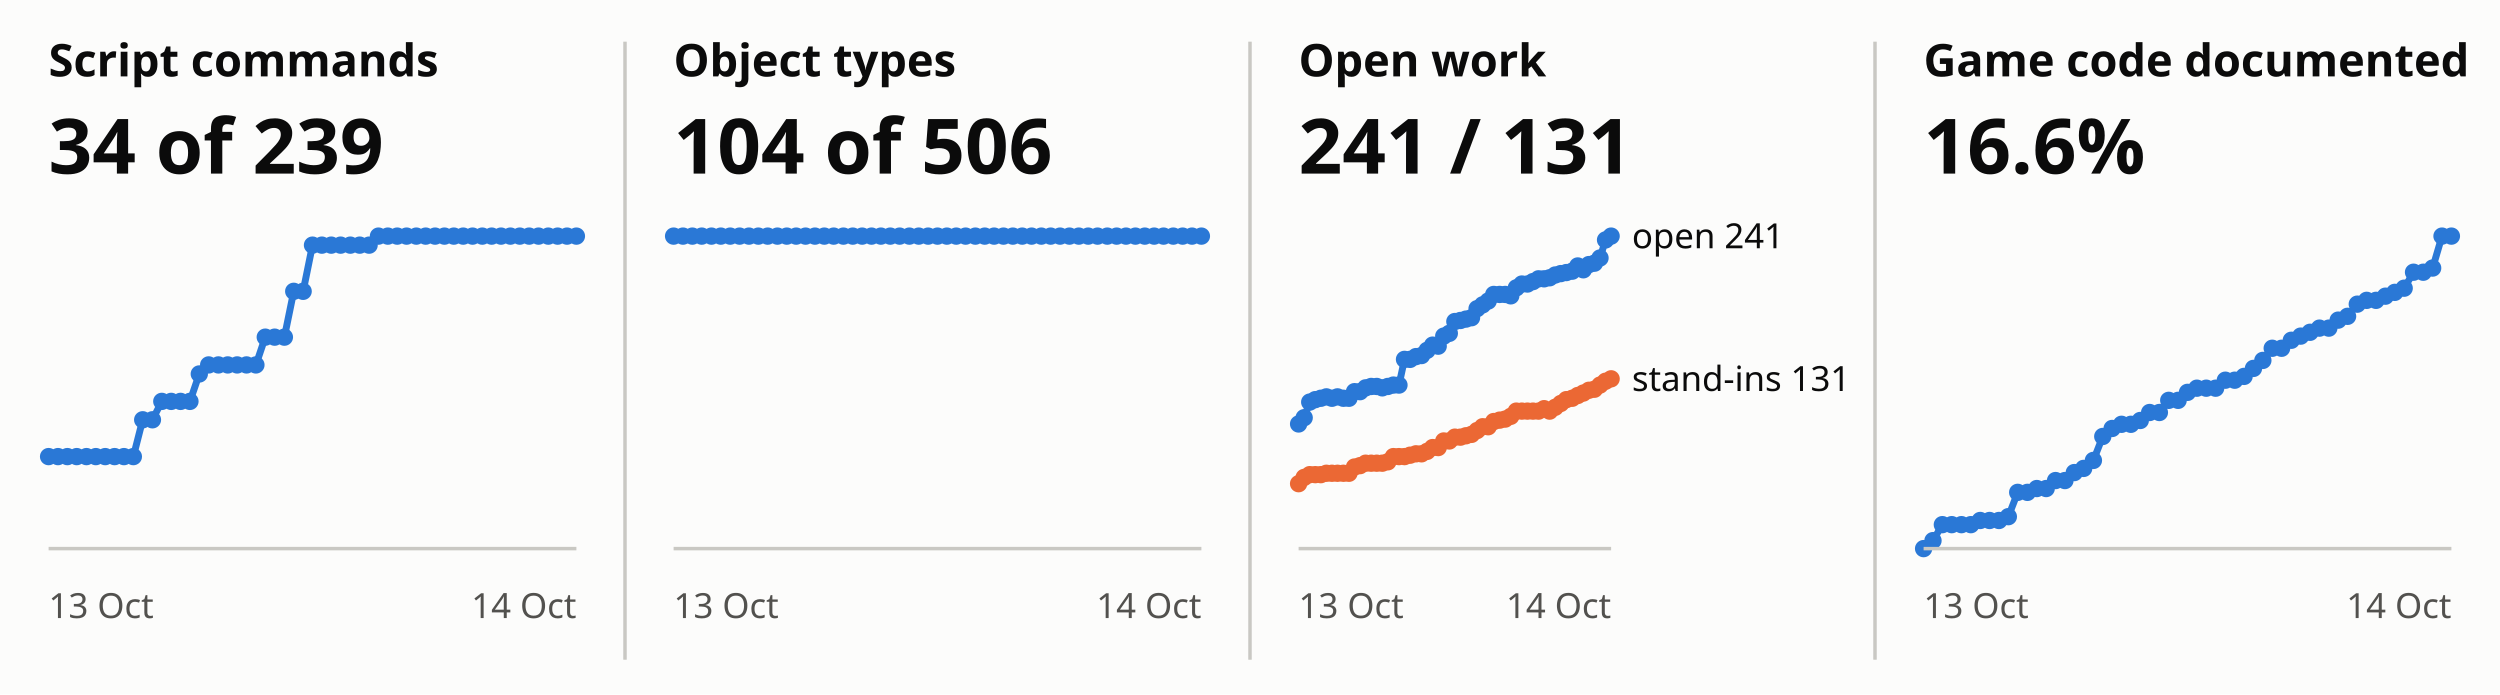
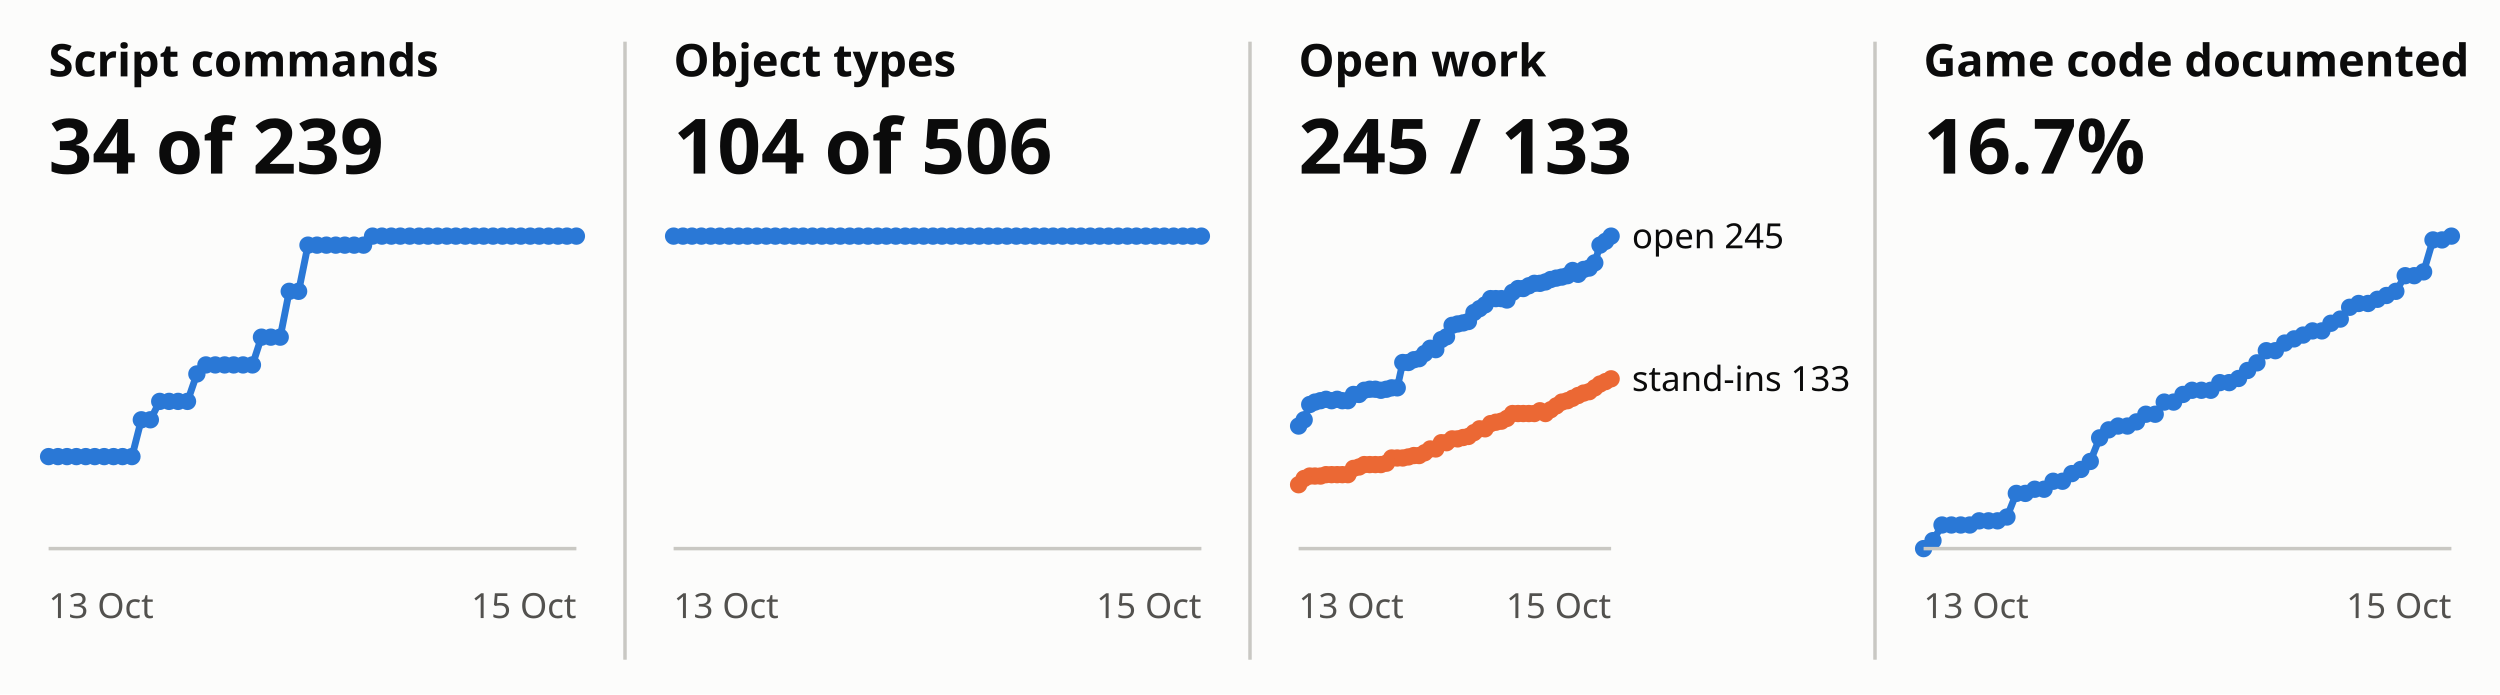
<svg xmlns="http://www.w3.org/2000/svg" width="720" height="200" viewBox="0 0 720 200" role="img">
  <style>
text{font-family:system-ui,sans-serif}
.title{font-size:13px;font-weight:600}
.big{font-size:22px;font-weight:600}
.label{font-size:10px}
.date{font-size:10px}
.surface{fill:#fcfcfb}
.ink{fill:#0b0b0b}
.muted{fill:#52514e}
.rule{stroke:#c9c8c3;stroke-width:1}
.line1{fill:none;stroke:#2a78d6;stroke-width:2;stroke-linejoin:round;stroke-linecap:round}
.dot1{fill:#2a78d6}
.line2{fill:none;stroke:#eb6834;stroke-width:2;stroke-linejoin:round;stroke-linecap:round}
.dot2{fill:#eb6834}
@media (prefers-color-scheme: dark) {
.surface{fill:#1a1a19}
.ink{fill:#f0efec}
.muted{fill:#c3c2b7}
.rule{stroke:#4a4a46}
.line1{stroke:#3987e5}
.dot1{fill:#3987e5}
.line2{stroke:#d95926}
.dot2{fill:#d95926}
}
</style>
  <rect class="surface" width="720" height="200" />
  <text class="title ink" x="14" y="22">Script commands</text>
  <text class="big ink" x="14" y="50">34 of 239</text>
-   <polyline class="line1" points="14.0,131.5 16.7,131.5 19.4,131.5 22.1,131.5 24.9,131.5 27.6,131.5 30.3,131.5 33.0,131.5 35.7,131.5 38.4,131.5 41.1,120.9 43.9,120.9 46.6,115.6 49.3,115.6 52.0,115.6 54.7,115.6 57.4,107.7 60.1,105.1 62.9,105.1 65.6,105.1 68.3,105.1 71.0,105.1 73.7,105.1 76.4,97.1 79.1,97.1 81.9,97.1 84.6,83.9 87.3,83.9 90.0,70.6 92.7,70.6 95.4,70.6 98.1,70.6 100.9,70.6 103.6,70.6 106.3,70.6 109.0,68.0 111.7,68.0 114.4,68.0 117.1,68.0 119.9,68.0 122.6,68.0 125.3,68.0 128.0,68.0 130.7,68.0 133.4,68.0 136.1,68.0 138.9,68.0 141.6,68.0 144.3,68.0 147.0,68.0 149.7,68.0 152.4,68.0 155.1,68.0 157.9,68.0 160.6,68.0 163.3,68.0 166.0,68.0" />
+   <polyline class="line1" points="14.0,131.5 16.7,131.5 19.3,131.5 22.0,131.5 24.7,131.5 27.3,131.5 30.0,131.5 32.7,131.5 35.3,131.5 38.0,131.5 40.7,120.9 43.3,120.9 46.0,115.6 48.7,115.6 51.3,115.6 54.0,115.6 56.7,107.7 59.3,105.1 62.0,105.1 64.7,105.1 67.3,105.1 70.0,105.1 72.7,105.1 75.3,97.1 78.0,97.1 80.7,97.1 83.3,83.9 86.0,83.9 88.7,70.6 91.3,70.6 94.0,70.6 96.7,70.6 99.3,70.6 102.0,70.6 104.7,70.6 107.3,68.0 110.0,68.0 112.7,68.0 115.3,68.0 118.0,68.0 120.7,68.0 123.3,68.0 126.0,68.0 128.7,68.0 131.3,68.0 134.0,68.0 136.7,68.0 139.3,68.0 142.0,68.0 144.7,68.0 147.3,68.0 150.0,68.0 152.7,68.0 155.3,68.0 158.0,68.0 160.7,68.0 163.3,68.0 166.0,68.0" />
  <circle class="dot1" cx="14.0" cy="131.5" r="2.5" />
  <circle class="dot1" cx="16.7" cy="131.5" r="2.5" />
-   <circle class="dot1" cx="19.4" cy="131.5" r="2.5" />
-   <circle class="dot1" cx="22.1" cy="131.5" r="2.5" />
-   <circle class="dot1" cx="24.9" cy="131.5" r="2.5" />
-   <circle class="dot1" cx="27.6" cy="131.5" r="2.5" />
-   <circle class="dot1" cx="30.3" cy="131.5" r="2.5" />
-   <circle class="dot1" cx="33.0" cy="131.5" r="2.5" />
-   <circle class="dot1" cx="35.7" cy="131.5" r="2.5" />
-   <circle class="dot1" cx="38.4" cy="131.5" r="2.5" />
-   <circle class="dot1" cx="41.1" cy="120.9" r="2.5" />
-   <circle class="dot1" cx="43.9" cy="120.9" r="2.5" />
-   <circle class="dot1" cx="46.6" cy="115.6" r="2.5" />
-   <circle class="dot1" cx="49.3" cy="115.6" r="2.5" />
-   <circle class="dot1" cx="52.0" cy="115.6" r="2.5" />
-   <circle class="dot1" cx="54.7" cy="115.6" r="2.5" />
-   <circle class="dot1" cx="57.4" cy="107.7" r="2.5" />
-   <circle class="dot1" cx="60.1" cy="105.1" r="2.5" />
-   <circle class="dot1" cx="62.9" cy="105.1" r="2.5" />
-   <circle class="dot1" cx="65.6" cy="105.1" r="2.5" />
-   <circle class="dot1" cx="68.3" cy="105.1" r="2.5" />
-   <circle class="dot1" cx="71.0" cy="105.1" r="2.5" />
-   <circle class="dot1" cx="73.7" cy="105.1" r="2.5" />
-   <circle class="dot1" cx="76.4" cy="97.1" r="2.5" />
-   <circle class="dot1" cx="79.1" cy="97.1" r="2.5" />
-   <circle class="dot1" cx="81.9" cy="97.1" r="2.5" />
-   <circle class="dot1" cx="84.6" cy="83.9" r="2.5" />
-   <circle class="dot1" cx="87.3" cy="83.9" r="2.5" />
-   <circle class="dot1" cx="90.0" cy="70.6" r="2.5" />
-   <circle class="dot1" cx="92.7" cy="70.6" r="2.5" />
-   <circle class="dot1" cx="95.4" cy="70.6" r="2.5" />
-   <circle class="dot1" cx="98.1" cy="70.6" r="2.5" />
-   <circle class="dot1" cx="100.9" cy="70.6" r="2.5" />
-   <circle class="dot1" cx="103.6" cy="70.6" r="2.5" />
-   <circle class="dot1" cx="106.3" cy="70.6" r="2.5" />
-   <circle class="dot1" cx="109.0" cy="68.0" r="2.5" />
-   <circle class="dot1" cx="111.7" cy="68.0" r="2.5" />
-   <circle class="dot1" cx="114.4" cy="68.0" r="2.5" />
-   <circle class="dot1" cx="117.1" cy="68.0" r="2.5" />
-   <circle class="dot1" cx="119.9" cy="68.0" r="2.5" />
-   <circle class="dot1" cx="122.6" cy="68.0" r="2.5" />
-   <circle class="dot1" cx="125.3" cy="68.0" r="2.5" />
-   <circle class="dot1" cx="128.0" cy="68.0" r="2.5" />
-   <circle class="dot1" cx="130.7" cy="68.0" r="2.5" />
-   <circle class="dot1" cx="133.4" cy="68.0" r="2.5" />
-   <circle class="dot1" cx="136.1" cy="68.0" r="2.5" />
-   <circle class="dot1" cx="138.9" cy="68.0" r="2.5" />
-   <circle class="dot1" cx="141.6" cy="68.0" r="2.5" />
-   <circle class="dot1" cx="144.3" cy="68.0" r="2.5" />
-   <circle class="dot1" cx="147.0" cy="68.0" r="2.5" />
-   <circle class="dot1" cx="149.7" cy="68.0" r="2.5" />
-   <circle class="dot1" cx="152.4" cy="68.0" r="2.5" />
-   <circle class="dot1" cx="155.1" cy="68.0" r="2.5" />
-   <circle class="dot1" cx="157.9" cy="68.0" r="2.5" />
-   <circle class="dot1" cx="160.6" cy="68.0" r="2.5" />
+   <circle class="dot1" cx="19.3" cy="131.5" r="2.5" />
+   <circle class="dot1" cx="22.0" cy="131.5" r="2.5" />
+   <circle class="dot1" cx="24.7" cy="131.5" r="2.5" />
+   <circle class="dot1" cx="27.3" cy="131.5" r="2.5" />
+   <circle class="dot1" cx="30.0" cy="131.5" r="2.5" />
+   <circle class="dot1" cx="32.7" cy="131.5" r="2.5" />
+   <circle class="dot1" cx="35.3" cy="131.5" r="2.5" />
+   <circle class="dot1" cx="38.0" cy="131.5" r="2.5" />
+   <circle class="dot1" cx="40.7" cy="120.9" r="2.5" />
+   <circle class="dot1" cx="43.3" cy="120.9" r="2.5" />
+   <circle class="dot1" cx="46.0" cy="115.6" r="2.5" />
+   <circle class="dot1" cx="48.7" cy="115.6" r="2.5" />
+   <circle class="dot1" cx="51.3" cy="115.6" r="2.5" />
+   <circle class="dot1" cx="54.0" cy="115.6" r="2.5" />
+   <circle class="dot1" cx="56.7" cy="107.7" r="2.5" />
+   <circle class="dot1" cx="59.3" cy="105.1" r="2.5" />
+   <circle class="dot1" cx="62.0" cy="105.1" r="2.5" />
+   <circle class="dot1" cx="64.7" cy="105.1" r="2.5" />
+   <circle class="dot1" cx="67.3" cy="105.1" r="2.5" />
+   <circle class="dot1" cx="70.0" cy="105.1" r="2.5" />
+   <circle class="dot1" cx="72.7" cy="105.1" r="2.5" />
+   <circle class="dot1" cx="75.3" cy="97.1" r="2.5" />
+   <circle class="dot1" cx="78.0" cy="97.1" r="2.5" />
+   <circle class="dot1" cx="80.7" cy="97.1" r="2.5" />
+   <circle class="dot1" cx="83.3" cy="83.9" r="2.5" />
+   <circle class="dot1" cx="86.0" cy="83.9" r="2.5" />
+   <circle class="dot1" cx="88.7" cy="70.6" r="2.5" />
+   <circle class="dot1" cx="91.3" cy="70.6" r="2.5" />
+   <circle class="dot1" cx="94.0" cy="70.6" r="2.5" />
+   <circle class="dot1" cx="96.7" cy="70.6" r="2.5" />
+   <circle class="dot1" cx="99.3" cy="70.6" r="2.5" />
+   <circle class="dot1" cx="102.0" cy="70.6" r="2.5" />
+   <circle class="dot1" cx="104.7" cy="70.6" r="2.5" />
+   <circle class="dot1" cx="107.3" cy="68.0" r="2.5" />
+   <circle class="dot1" cx="110.0" cy="68.0" r="2.5" />
+   <circle class="dot1" cx="112.7" cy="68.0" r="2.5" />
+   <circle class="dot1" cx="115.3" cy="68.0" r="2.5" />
+   <circle class="dot1" cx="118.0" cy="68.0" r="2.5" />
+   <circle class="dot1" cx="120.7" cy="68.0" r="2.5" />
+   <circle class="dot1" cx="123.3" cy="68.0" r="2.5" />
+   <circle class="dot1" cx="126.0" cy="68.0" r="2.5" />
+   <circle class="dot1" cx="128.7" cy="68.0" r="2.5" />
+   <circle class="dot1" cx="131.3" cy="68.0" r="2.5" />
+   <circle class="dot1" cx="134.0" cy="68.0" r="2.5" />
+   <circle class="dot1" cx="136.7" cy="68.0" r="2.5" />
+   <circle class="dot1" cx="139.3" cy="68.0" r="2.5" />
+   <circle class="dot1" cx="142.0" cy="68.0" r="2.5" />
+   <circle class="dot1" cx="144.7" cy="68.0" r="2.5" />
+   <circle class="dot1" cx="147.3" cy="68.0" r="2.5" />
+   <circle class="dot1" cx="150.0" cy="68.0" r="2.5" />
+   <circle class="dot1" cx="152.7" cy="68.0" r="2.5" />
+   <circle class="dot1" cx="155.3" cy="68.0" r="2.5" />
+   <circle class="dot1" cx="158.0" cy="68.0" r="2.5" />
+   <circle class="dot1" cx="160.7" cy="68.0" r="2.5" />
  <circle class="dot1" cx="163.3" cy="68.0" r="2.5" />
  <circle class="dot1" cx="166.0" cy="68.0" r="2.5" />
  <line class="rule" x1="14" y1="158" x2="166" y2="158" />
  <text class="date muted" x="14" y="178">13 Oct</text>
-   <text class="date muted" x="166" y="178" text-anchor="end">14 Oct</text>
+   <text class="date muted" x="166" y="178" text-anchor="end">15 Oct</text>
  <text class="title ink" x="194" y="22">Object types</text>
  <text class="big ink" x="194" y="50">104 of 506</text>
-   <polyline class="line1" points="194.0,68.0 196.7,68.0 199.4,68.0 202.1,68.0 204.9,68.0 207.6,68.0 210.3,68.0 213.0,68.0 215.7,68.0 218.4,68.0 221.1,68.0 223.9,68.0 226.6,68.0 229.3,68.0 232.0,68.0 234.7,68.0 237.4,68.0 240.1,68.0 242.9,68.0 245.6,68.0 248.3,68.0 251.0,68.0 253.7,68.0 256.4,68.0 259.1,68.0 261.9,68.0 264.6,68.0 267.3,68.0 270.0,68.0 272.7,68.0 275.4,68.0 278.1,68.0 280.9,68.0 283.6,68.0 286.3,68.0 289.0,68.0 291.7,68.0 294.4,68.0 297.1,68.0 299.9,68.0 302.6,68.0 305.3,68.0 308.0,68.0 310.7,68.0 313.4,68.0 316.1,68.0 318.9,68.0 321.6,68.0 324.3,68.0 327.0,68.0 329.7,68.0 332.4,68.0 335.1,68.0 337.9,68.0 340.6,68.0 343.3,68.0 346.0,68.0" />
+   <polyline class="line1" points="194.0,68.0 196.7,68.0 199.3,68.0 202.0,68.0 204.7,68.0 207.3,68.0 210.0,68.0 212.7,68.0 215.3,68.0 218.0,68.0 220.7,68.0 223.3,68.0 226.0,68.0 228.7,68.0 231.3,68.0 234.0,68.0 236.7,68.0 239.3,68.0 242.0,68.0 244.7,68.0 247.3,68.0 250.0,68.0 252.7,68.0 255.3,68.0 258.0,68.0 260.7,68.0 263.3,68.0 266.0,68.0 268.7,68.0 271.3,68.0 274.0,68.0 276.7,68.0 279.3,68.0 282.0,68.0 284.7,68.0 287.3,68.0 290.0,68.0 292.7,68.0 295.3,68.0 298.0,68.0 300.7,68.0 303.3,68.0 306.0,68.0 308.7,68.0 311.3,68.0 314.0,68.0 316.7,68.0 319.3,68.0 322.0,68.0 324.7,68.0 327.3,68.0 330.0,68.0 332.7,68.0 335.3,68.0 338.0,68.0 340.7,68.0 343.3,68.0 346.0,68.0" />
  <circle class="dot1" cx="194.0" cy="68.0" r="2.5" />
  <circle class="dot1" cx="196.7" cy="68.0" r="2.5" />
-   <circle class="dot1" cx="199.4" cy="68.0" r="2.5" />
-   <circle class="dot1" cx="202.1" cy="68.0" r="2.5" />
-   <circle class="dot1" cx="204.9" cy="68.0" r="2.5" />
-   <circle class="dot1" cx="207.6" cy="68.0" r="2.5" />
-   <circle class="dot1" cx="210.3" cy="68.0" r="2.5" />
-   <circle class="dot1" cx="213.0" cy="68.0" r="2.5" />
-   <circle class="dot1" cx="215.7" cy="68.0" r="2.5" />
-   <circle class="dot1" cx="218.4" cy="68.0" r="2.5" />
-   <circle class="dot1" cx="221.1" cy="68.0" r="2.5" />
-   <circle class="dot1" cx="223.9" cy="68.0" r="2.5" />
-   <circle class="dot1" cx="226.6" cy="68.0" r="2.5" />
-   <circle class="dot1" cx="229.3" cy="68.0" r="2.5" />
-   <circle class="dot1" cx="232.0" cy="68.0" r="2.5" />
-   <circle class="dot1" cx="234.7" cy="68.0" r="2.5" />
-   <circle class="dot1" cx="237.4" cy="68.0" r="2.5" />
-   <circle class="dot1" cx="240.1" cy="68.0" r="2.5" />
-   <circle class="dot1" cx="242.9" cy="68.0" r="2.5" />
-   <circle class="dot1" cx="245.6" cy="68.0" r="2.5" />
-   <circle class="dot1" cx="248.3" cy="68.0" r="2.5" />
-   <circle class="dot1" cx="251.0" cy="68.0" r="2.5" />
-   <circle class="dot1" cx="253.7" cy="68.0" r="2.5" />
-   <circle class="dot1" cx="256.4" cy="68.0" r="2.5" />
-   <circle class="dot1" cx="259.1" cy="68.0" r="2.5" />
-   <circle class="dot1" cx="261.9" cy="68.0" r="2.5" />
-   <circle class="dot1" cx="264.6" cy="68.0" r="2.5" />
-   <circle class="dot1" cx="267.3" cy="68.0" r="2.5" />
-   <circle class="dot1" cx="270.0" cy="68.0" r="2.5" />
-   <circle class="dot1" cx="272.7" cy="68.0" r="2.5" />
-   <circle class="dot1" cx="275.4" cy="68.0" r="2.5" />
-   <circle class="dot1" cx="278.1" cy="68.0" r="2.5" />
-   <circle class="dot1" cx="280.9" cy="68.0" r="2.5" />
-   <circle class="dot1" cx="283.6" cy="68.0" r="2.5" />
-   <circle class="dot1" cx="286.3" cy="68.0" r="2.5" />
-   <circle class="dot1" cx="289.0" cy="68.0" r="2.5" />
-   <circle class="dot1" cx="291.7" cy="68.0" r="2.5" />
-   <circle class="dot1" cx="294.4" cy="68.0" r="2.5" />
-   <circle class="dot1" cx="297.1" cy="68.0" r="2.5" />
-   <circle class="dot1" cx="299.9" cy="68.0" r="2.5" />
-   <circle class="dot1" cx="302.6" cy="68.0" r="2.5" />
-   <circle class="dot1" cx="305.3" cy="68.0" r="2.5" />
-   <circle class="dot1" cx="308.0" cy="68.0" r="2.5" />
-   <circle class="dot1" cx="310.7" cy="68.0" r="2.5" />
-   <circle class="dot1" cx="313.4" cy="68.0" r="2.5" />
-   <circle class="dot1" cx="316.1" cy="68.0" r="2.5" />
-   <circle class="dot1" cx="318.9" cy="68.0" r="2.5" />
-   <circle class="dot1" cx="321.6" cy="68.0" r="2.5" />
-   <circle class="dot1" cx="324.3" cy="68.0" r="2.5" />
-   <circle class="dot1" cx="327.0" cy="68.0" r="2.5" />
-   <circle class="dot1" cx="329.7" cy="68.0" r="2.5" />
-   <circle class="dot1" cx="332.4" cy="68.0" r="2.5" />
-   <circle class="dot1" cx="335.1" cy="68.0" r="2.5" />
-   <circle class="dot1" cx="337.9" cy="68.0" r="2.5" />
-   <circle class="dot1" cx="340.6" cy="68.0" r="2.5" />
+   <circle class="dot1" cx="199.3" cy="68.0" r="2.5" />
+   <circle class="dot1" cx="202.0" cy="68.0" r="2.5" />
+   <circle class="dot1" cx="204.7" cy="68.0" r="2.5" />
+   <circle class="dot1" cx="207.3" cy="68.0" r="2.5" />
+   <circle class="dot1" cx="210.0" cy="68.0" r="2.5" />
+   <circle class="dot1" cx="212.7" cy="68.0" r="2.5" />
+   <circle class="dot1" cx="215.3" cy="68.0" r="2.5" />
+   <circle class="dot1" cx="218.0" cy="68.0" r="2.5" />
+   <circle class="dot1" cx="220.7" cy="68.0" r="2.5" />
+   <circle class="dot1" cx="223.3" cy="68.0" r="2.5" />
+   <circle class="dot1" cx="226.0" cy="68.0" r="2.5" />
+   <circle class="dot1" cx="228.7" cy="68.0" r="2.5" />
+   <circle class="dot1" cx="231.3" cy="68.0" r="2.5" />
+   <circle class="dot1" cx="234.0" cy="68.0" r="2.5" />
+   <circle class="dot1" cx="236.7" cy="68.0" r="2.5" />
+   <circle class="dot1" cx="239.3" cy="68.0" r="2.5" />
+   <circle class="dot1" cx="242.0" cy="68.0" r="2.5" />
+   <circle class="dot1" cx="244.7" cy="68.0" r="2.5" />
+   <circle class="dot1" cx="247.3" cy="68.0" r="2.5" />
+   <circle class="dot1" cx="250.0" cy="68.0" r="2.5" />
+   <circle class="dot1" cx="252.7" cy="68.0" r="2.5" />
+   <circle class="dot1" cx="255.3" cy="68.0" r="2.5" />
+   <circle class="dot1" cx="258.0" cy="68.0" r="2.5" />
+   <circle class="dot1" cx="260.7" cy="68.0" r="2.5" />
+   <circle class="dot1" cx="263.3" cy="68.0" r="2.5" />
+   <circle class="dot1" cx="266.0" cy="68.0" r="2.5" />
+   <circle class="dot1" cx="268.7" cy="68.0" r="2.5" />
+   <circle class="dot1" cx="271.3" cy="68.0" r="2.5" />
+   <circle class="dot1" cx="274.0" cy="68.0" r="2.5" />
+   <circle class="dot1" cx="276.7" cy="68.0" r="2.5" />
+   <circle class="dot1" cx="279.3" cy="68.0" r="2.5" />
+   <circle class="dot1" cx="282.0" cy="68.0" r="2.5" />
+   <circle class="dot1" cx="284.7" cy="68.0" r="2.5" />
+   <circle class="dot1" cx="287.3" cy="68.0" r="2.5" />
+   <circle class="dot1" cx="290.0" cy="68.0" r="2.5" />
+   <circle class="dot1" cx="292.7" cy="68.0" r="2.5" />
+   <circle class="dot1" cx="295.3" cy="68.0" r="2.5" />
+   <circle class="dot1" cx="298.0" cy="68.0" r="2.5" />
+   <circle class="dot1" cx="300.7" cy="68.0" r="2.5" />
+   <circle class="dot1" cx="303.3" cy="68.0" r="2.5" />
+   <circle class="dot1" cx="306.0" cy="68.0" r="2.5" />
+   <circle class="dot1" cx="308.7" cy="68.0" r="2.5" />
+   <circle class="dot1" cx="311.3" cy="68.0" r="2.5" />
+   <circle class="dot1" cx="314.0" cy="68.0" r="2.5" />
+   <circle class="dot1" cx="316.7" cy="68.0" r="2.5" />
+   <circle class="dot1" cx="319.3" cy="68.0" r="2.5" />
+   <circle class="dot1" cx="322.0" cy="68.0" r="2.5" />
+   <circle class="dot1" cx="324.7" cy="68.0" r="2.5" />
+   <circle class="dot1" cx="327.3" cy="68.0" r="2.5" />
+   <circle class="dot1" cx="330.0" cy="68.0" r="2.5" />
+   <circle class="dot1" cx="332.7" cy="68.0" r="2.5" />
+   <circle class="dot1" cx="335.3" cy="68.0" r="2.5" />
+   <circle class="dot1" cx="338.0" cy="68.0" r="2.5" />
+   <circle class="dot1" cx="340.7" cy="68.0" r="2.5" />
  <circle class="dot1" cx="343.3" cy="68.0" r="2.5" />
  <circle class="dot1" cx="346.0" cy="68.0" r="2.5" />
  <line class="rule" x1="194" y1="158" x2="346" y2="158" />
  <text class="date muted" x="194" y="178">13 Oct</text>
-   <text class="date muted" x="346" y="178" text-anchor="end">14 Oct</text>
+   <text class="date muted" x="346" y="178" text-anchor="end">15 Oct</text>
  <text class="title ink" x="374" y="22">Open work</text>
-   <text class="big ink" x="374" y="50">241 / 131</text>
-   <polyline class="line1" points="374.0,122.1 375.6,120.3 377.2,115.8 378.8,115.1 380.4,114.7 382.0,114.3 383.6,114.7 385.2,114.3 386.9,114.7 388.5,114.7 390.1,112.8 391.7,112.8 393.3,111.7 394.9,111.3 396.5,111.3 398.1,111.7 399.7,111.3 401.3,110.9 402.9,110.9 404.5,103.5 406.1,103.5 407.8,102.7 409.4,102.4 411.0,100.9 412.6,99.4 414.2,99.7 415.8,96.8 417.4,96.0 419.0,92.6 420.6,92.3 422.2,91.9 423.8,91.5 425.4,88.9 427.0,87.8 428.6,86.7 430.2,84.8 431.9,84.8 433.5,84.8 435.1,85.2 436.7,82.9 438.3,81.8 439.9,81.8 441.5,81.1 443.1,80.3 444.7,80.3 446.3,80.0 447.9,79.2 449.5,78.8 451.1,78.5 452.8,78.1 454.4,76.6 456.0,77.7 457.6,76.2 459.2,75.8 460.8,74.3 462.4,69.1 464.0,68.0" />
-   <circle class="dot1" cx="374.0" cy="122.1" r="2.5" />
-   <circle class="dot1" cx="375.6" cy="120.3" r="2.5" />
-   <circle class="dot1" cx="377.2" cy="115.8" r="2.5" />
-   <circle class="dot1" cx="378.8" cy="115.1" r="2.5" />
-   <circle class="dot1" cx="380.4" cy="114.7" r="2.5" />
-   <circle class="dot1" cx="382.0" cy="114.3" r="2.5" />
-   <circle class="dot1" cx="383.6" cy="114.7" r="2.5" />
-   <circle class="dot1" cx="385.2" cy="114.3" r="2.5" />
-   <circle class="dot1" cx="386.9" cy="114.7" r="2.5" />
-   <circle class="dot1" cx="388.5" cy="114.7" r="2.5" />
-   <circle class="dot1" cx="390.1" cy="112.8" r="2.5" />
-   <circle class="dot1" cx="391.7" cy="112.8" r="2.5" />
-   <circle class="dot1" cx="393.3" cy="111.7" r="2.5" />
-   <circle class="dot1" cx="394.9" cy="111.3" r="2.5" />
-   <circle class="dot1" cx="396.5" cy="111.3" r="2.5" />
-   <circle class="dot1" cx="398.1" cy="111.7" r="2.5" />
-   <circle class="dot1" cx="399.7" cy="111.3" r="2.5" />
-   <circle class="dot1" cx="401.3" cy="110.9" r="2.5" />
-   <circle class="dot1" cx="402.9" cy="110.9" r="2.5" />
-   <circle class="dot1" cx="404.5" cy="103.5" r="2.5" />
-   <circle class="dot1" cx="406.1" cy="103.5" r="2.5" />
-   <circle class="dot1" cx="407.8" cy="102.7" r="2.5" />
-   <circle class="dot1" cx="409.4" cy="102.4" r="2.5" />
-   <circle class="dot1" cx="411.0" cy="100.9" r="2.5" />
-   <circle class="dot1" cx="412.6" cy="99.4" r="2.5" />
-   <circle class="dot1" cx="414.2" cy="99.7" r="2.5" />
-   <circle class="dot1" cx="415.8" cy="96.8" r="2.5" />
-   <circle class="dot1" cx="417.4" cy="96.0" r="2.5" />
-   <circle class="dot1" cx="419.0" cy="92.6" r="2.5" />
-   <circle class="dot1" cx="420.6" cy="92.3" r="2.5" />
-   <circle class="dot1" cx="422.2" cy="91.9" r="2.5" />
-   <circle class="dot1" cx="423.8" cy="91.5" r="2.5" />
-   <circle class="dot1" cx="425.4" cy="88.9" r="2.5" />
-   <circle class="dot1" cx="427.0" cy="87.8" r="2.5" />
-   <circle class="dot1" cx="428.6" cy="86.7" r="2.5" />
-   <circle class="dot1" cx="430.2" cy="84.8" r="2.5" />
-   <circle class="dot1" cx="431.9" cy="84.8" r="2.5" />
-   <circle class="dot1" cx="433.5" cy="84.8" r="2.5" />
-   <circle class="dot1" cx="435.1" cy="85.2" r="2.5" />
-   <circle class="dot1" cx="436.7" cy="82.9" r="2.5" />
-   <circle class="dot1" cx="438.3" cy="81.8" r="2.5" />
-   <circle class="dot1" cx="439.9" cy="81.8" r="2.5" />
-   <circle class="dot1" cx="441.5" cy="81.1" r="2.5" />
-   <circle class="dot1" cx="443.1" cy="80.3" r="2.5" />
-   <circle class="dot1" cx="444.7" cy="80.3" r="2.5" />
-   <circle class="dot1" cx="446.3" cy="80.0" r="2.5" />
-   <circle class="dot1" cx="447.9" cy="79.2" r="2.5" />
-   <circle class="dot1" cx="449.5" cy="78.8" r="2.5" />
-   <circle class="dot1" cx="451.1" cy="78.5" r="2.5" />
-   <circle class="dot1" cx="452.8" cy="78.1" r="2.5" />
-   <circle class="dot1" cx="454.4" cy="76.6" r="2.5" />
-   <circle class="dot1" cx="456.0" cy="77.7" r="2.5" />
-   <circle class="dot1" cx="457.6" cy="76.2" r="2.5" />
-   <circle class="dot1" cx="459.2" cy="75.8" r="2.5" />
-   <circle class="dot1" cx="460.8" cy="74.3" r="2.5" />
-   <circle class="dot1" cx="462.4" cy="69.1" r="2.5" />
+   <text class="big ink" x="374" y="50">245 / 133</text>
+   <polyline class="line1" points="374.0,122.7 375.6,120.9 377.2,116.5 378.7,115.8 380.3,115.4 381.9,115.0 383.5,115.4 385.1,115.0 386.6,115.4 388.2,115.4 389.8,113.6 391.4,113.6 392.9,112.4 394.5,112.1 396.1,112.1 397.7,112.4 399.3,112.1 400.8,111.7 402.4,111.7 404.0,104.4 405.6,104.4 407.2,103.6 408.7,103.3 410.3,101.8 411.9,100.3 413.5,100.7 415.1,97.8 416.6,97.0 418.2,93.7 419.8,93.3 421.4,93.0 422.9,92.6 424.5,90.0 426.1,88.9 427.7,87.8 429.3,86.0 430.8,86.0 432.4,86.0 434.0,86.4 435.6,84.2 437.2,83.1 438.7,83.1 440.3,82.3 441.9,81.6 443.5,81.6 445.1,81.2 446.6,80.5 448.2,80.1 449.8,79.8 451.4,79.4 452.9,77.9 454.5,79.0 456.1,77.6 457.7,77.2 459.3,75.7 460.8,70.6 462.4,69.5 464.0,68.0" />
+   <circle class="dot1" cx="374.0" cy="122.7" r="2.5" />
+   <circle class="dot1" cx="375.6" cy="120.9" r="2.5" />
+   <circle class="dot1" cx="377.2" cy="116.5" r="2.5" />
+   <circle class="dot1" cx="378.7" cy="115.8" r="2.5" />
+   <circle class="dot1" cx="380.3" cy="115.4" r="2.5" />
+   <circle class="dot1" cx="381.9" cy="115.0" r="2.5" />
+   <circle class="dot1" cx="383.5" cy="115.4" r="2.5" />
+   <circle class="dot1" cx="385.1" cy="115.0" r="2.5" />
+   <circle class="dot1" cx="386.6" cy="115.4" r="2.5" />
+   <circle class="dot1" cx="388.2" cy="115.4" r="2.5" />
+   <circle class="dot1" cx="389.8" cy="113.6" r="2.5" />
+   <circle class="dot1" cx="391.4" cy="113.6" r="2.5" />
+   <circle class="dot1" cx="392.9" cy="112.4" r="2.5" />
+   <circle class="dot1" cx="394.5" cy="112.1" r="2.5" />
+   <circle class="dot1" cx="396.1" cy="112.1" r="2.5" />
+   <circle class="dot1" cx="397.7" cy="112.4" r="2.5" />
+   <circle class="dot1" cx="399.3" cy="112.1" r="2.5" />
+   <circle class="dot1" cx="400.8" cy="111.7" r="2.5" />
+   <circle class="dot1" cx="402.4" cy="111.7" r="2.5" />
+   <circle class="dot1" cx="404.0" cy="104.4" r="2.5" />
+   <circle class="dot1" cx="405.6" cy="104.4" r="2.5" />
+   <circle class="dot1" cx="407.2" cy="103.6" r="2.5" />
+   <circle class="dot1" cx="408.7" cy="103.3" r="2.5" />
+   <circle class="dot1" cx="410.3" cy="101.8" r="2.5" />
+   <circle class="dot1" cx="411.9" cy="100.3" r="2.5" />
+   <circle class="dot1" cx="413.5" cy="100.7" r="2.5" />
+   <circle class="dot1" cx="415.1" cy="97.8" r="2.5" />
+   <circle class="dot1" cx="416.6" cy="97.0" r="2.5" />
+   <circle class="dot1" cx="418.2" cy="93.7" r="2.5" />
+   <circle class="dot1" cx="419.8" cy="93.3" r="2.5" />
+   <circle class="dot1" cx="421.4" cy="93.0" r="2.5" />
+   <circle class="dot1" cx="422.9" cy="92.6" r="2.5" />
+   <circle class="dot1" cx="424.5" cy="90.0" r="2.5" />
+   <circle class="dot1" cx="426.1" cy="88.9" r="2.5" />
+   <circle class="dot1" cx="427.7" cy="87.8" r="2.5" />
+   <circle class="dot1" cx="429.3" cy="86.0" r="2.5" />
+   <circle class="dot1" cx="430.8" cy="86.0" r="2.5" />
+   <circle class="dot1" cx="432.4" cy="86.0" r="2.5" />
+   <circle class="dot1" cx="434.0" cy="86.4" r="2.5" />
+   <circle class="dot1" cx="435.6" cy="84.2" r="2.5" />
+   <circle class="dot1" cx="437.2" cy="83.1" r="2.5" />
+   <circle class="dot1" cx="438.7" cy="83.1" r="2.5" />
+   <circle class="dot1" cx="440.3" cy="82.3" r="2.5" />
+   <circle class="dot1" cx="441.9" cy="81.6" r="2.5" />
+   <circle class="dot1" cx="443.5" cy="81.6" r="2.5" />
+   <circle class="dot1" cx="445.1" cy="81.2" r="2.5" />
+   <circle class="dot1" cx="446.6" cy="80.5" r="2.5" />
+   <circle class="dot1" cx="448.2" cy="80.1" r="2.5" />
+   <circle class="dot1" cx="449.8" cy="79.8" r="2.5" />
+   <circle class="dot1" cx="451.4" cy="79.4" r="2.5" />
+   <circle class="dot1" cx="452.9" cy="77.9" r="2.5" />
+   <circle class="dot1" cx="454.5" cy="79.0" r="2.5" />
+   <circle class="dot1" cx="456.1" cy="77.6" r="2.5" />
+   <circle class="dot1" cx="457.7" cy="77.2" r="2.5" />
+   <circle class="dot1" cx="459.3" cy="75.7" r="2.5" />
+   <circle class="dot1" cx="460.8" cy="70.6" r="2.5" />
+   <circle class="dot1" cx="462.4" cy="69.5" r="2.5" />
  <circle class="dot1" cx="464.0" cy="68.0" r="2.5" />
-   <polyline class="line2" points="374.0,139.3 375.6,137.5 377.2,136.7 378.8,136.7 380.4,136.7 382.0,136.3 383.6,136.3 385.2,136.3 386.9,136.3 388.5,136.3 390.1,134.5 391.7,134.1 393.3,133.4 394.9,133.4 396.5,133.4 398.1,133.4 399.7,133.0 401.3,131.5 402.9,131.5 404.5,131.5 406.1,131.1 407.8,130.7 409.4,130.7 411.0,130.0 412.6,128.9 414.2,128.9 415.8,127.0 417.4,127.0 419.0,125.9 420.6,125.9 422.2,125.5 423.8,125.1 425.4,124.0 427.0,122.9 428.6,122.9 430.2,121.4 431.9,121.0 433.5,120.7 435.1,119.9 436.7,118.4 438.3,118.4 439.9,118.4 441.5,118.4 443.1,118.4 444.7,117.7 446.3,118.4 447.9,117.3 449.5,116.2 451.1,115.1 452.8,114.7 454.4,113.9 456.0,113.2 457.6,112.4 459.2,112.1 460.8,110.9 462.4,109.8 464.0,109.1" />
-   <circle class="dot2" cx="374.0" cy="139.3" r="2.5" />
-   <circle class="dot2" cx="375.6" cy="137.5" r="2.5" />
-   <circle class="dot2" cx="377.2" cy="136.7" r="2.5" />
-   <circle class="dot2" cx="378.8" cy="136.7" r="2.5" />
-   <circle class="dot2" cx="380.4" cy="136.7" r="2.5" />
-   <circle class="dot2" cx="382.0" cy="136.3" r="2.5" />
-   <circle class="dot2" cx="383.6" cy="136.3" r="2.5" />
-   <circle class="dot2" cx="385.2" cy="136.3" r="2.5" />
-   <circle class="dot2" cx="386.9" cy="136.3" r="2.5" />
-   <circle class="dot2" cx="388.5" cy="136.3" r="2.5" />
-   <circle class="dot2" cx="390.1" cy="134.5" r="2.5" />
-   <circle class="dot2" cx="391.7" cy="134.1" r="2.5" />
-   <circle class="dot2" cx="393.3" cy="133.4" r="2.5" />
-   <circle class="dot2" cx="394.9" cy="133.4" r="2.5" />
-   <circle class="dot2" cx="396.5" cy="133.4" r="2.5" />
-   <circle class="dot2" cx="398.1" cy="133.4" r="2.5" />
-   <circle class="dot2" cx="399.7" cy="133.0" r="2.5" />
-   <circle class="dot2" cx="401.3" cy="131.5" r="2.5" />
-   <circle class="dot2" cx="402.9" cy="131.5" r="2.5" />
-   <circle class="dot2" cx="404.5" cy="131.5" r="2.5" />
-   <circle class="dot2" cx="406.1" cy="131.1" r="2.5" />
-   <circle class="dot2" cx="407.8" cy="130.7" r="2.5" />
-   <circle class="dot2" cx="409.4" cy="130.7" r="2.5" />
-   <circle class="dot2" cx="411.0" cy="130.0" r="2.5" />
-   <circle class="dot2" cx="412.6" cy="128.9" r="2.5" />
-   <circle class="dot2" cx="414.2" cy="128.9" r="2.5" />
-   <circle class="dot2" cx="415.8" cy="127.0" r="2.5" />
-   <circle class="dot2" cx="417.4" cy="127.0" r="2.5" />
-   <circle class="dot2" cx="419.0" cy="125.9" r="2.5" />
-   <circle class="dot2" cx="420.6" cy="125.9" r="2.5" />
-   <circle class="dot2" cx="422.2" cy="125.5" r="2.5" />
-   <circle class="dot2" cx="423.8" cy="125.1" r="2.5" />
-   <circle class="dot2" cx="425.4" cy="124.0" r="2.5" />
-   <circle class="dot2" cx="427.0" cy="122.9" r="2.5" />
-   <circle class="dot2" cx="428.6" cy="122.9" r="2.5" />
-   <circle class="dot2" cx="430.2" cy="121.4" r="2.5" />
-   <circle class="dot2" cx="431.9" cy="121.0" r="2.5" />
-   <circle class="dot2" cx="433.5" cy="120.7" r="2.5" />
-   <circle class="dot2" cx="435.1" cy="119.9" r="2.5" />
-   <circle class="dot2" cx="436.7" cy="118.4" r="2.5" />
-   <circle class="dot2" cx="438.3" cy="118.4" r="2.5" />
-   <circle class="dot2" cx="439.9" cy="118.4" r="2.5" />
-   <circle class="dot2" cx="441.5" cy="118.4" r="2.5" />
-   <circle class="dot2" cx="443.1" cy="118.4" r="2.5" />
-   <circle class="dot2" cx="444.7" cy="117.7" r="2.5" />
-   <circle class="dot2" cx="446.3" cy="118.4" r="2.5" />
-   <circle class="dot2" cx="447.9" cy="117.3" r="2.5" />
-   <circle class="dot2" cx="449.5" cy="116.2" r="2.5" />
-   <circle class="dot2" cx="451.1" cy="115.1" r="2.5" />
-   <circle class="dot2" cx="452.8" cy="114.7" r="2.5" />
-   <circle class="dot2" cx="454.4" cy="113.9" r="2.5" />
-   <circle class="dot2" cx="456.0" cy="113.2" r="2.5" />
-   <circle class="dot2" cx="457.6" cy="112.4" r="2.5" />
-   <circle class="dot2" cx="459.2" cy="112.1" r="2.5" />
-   <circle class="dot2" cx="460.8" cy="110.9" r="2.5" />
-   <circle class="dot2" cx="462.4" cy="109.8" r="2.5" />
+   <polyline class="line2" points="374.0,139.6 375.6,137.8 377.2,137.1 378.7,137.1 380.3,137.1 381.9,136.7 383.5,136.7 385.1,136.7 386.6,136.7 388.2,136.7 389.8,134.9 391.4,134.5 392.9,133.8 394.5,133.8 396.1,133.8 397.7,133.8 399.3,133.4 400.8,131.9 402.4,131.9 404.0,131.9 405.6,131.6 407.2,131.2 408.7,131.2 410.3,130.4 411.9,129.3 413.5,129.3 415.1,127.5 416.6,127.5 418.2,126.4 419.8,126.4 421.4,126.0 422.9,125.7 424.5,124.6 426.1,123.5 427.7,123.5 429.3,122.0 430.8,121.6 432.4,121.3 434.0,120.5 435.6,119.1 437.2,119.1 438.7,119.1 440.3,119.1 441.9,119.1 443.5,118.3 445.1,119.1 446.6,118.0 448.2,116.9 449.8,115.8 451.4,115.4 452.9,114.7 454.5,113.9 456.1,113.2 457.7,112.8 459.3,111.7 460.8,110.6 462.4,109.9 464.0,109.1" />
+   <circle class="dot2" cx="374.0" cy="139.6" r="2.5" />
+   <circle class="dot2" cx="375.6" cy="137.8" r="2.5" />
+   <circle class="dot2" cx="377.2" cy="137.1" r="2.5" />
+   <circle class="dot2" cx="378.7" cy="137.1" r="2.5" />
+   <circle class="dot2" cx="380.3" cy="137.1" r="2.5" />
+   <circle class="dot2" cx="381.9" cy="136.7" r="2.5" />
+   <circle class="dot2" cx="383.5" cy="136.7" r="2.5" />
+   <circle class="dot2" cx="385.1" cy="136.7" r="2.5" />
+   <circle class="dot2" cx="386.6" cy="136.7" r="2.5" />
+   <circle class="dot2" cx="388.2" cy="136.7" r="2.5" />
+   <circle class="dot2" cx="389.8" cy="134.9" r="2.5" />
+   <circle class="dot2" cx="391.4" cy="134.5" r="2.5" />
+   <circle class="dot2" cx="392.9" cy="133.8" r="2.5" />
+   <circle class="dot2" cx="394.5" cy="133.8" r="2.5" />
+   <circle class="dot2" cx="396.1" cy="133.8" r="2.5" />
+   <circle class="dot2" cx="397.7" cy="133.8" r="2.5" />
+   <circle class="dot2" cx="399.3" cy="133.4" r="2.5" />
+   <circle class="dot2" cx="400.8" cy="131.9" r="2.5" />
+   <circle class="dot2" cx="402.4" cy="131.9" r="2.5" />
+   <circle class="dot2" cx="404.0" cy="131.9" r="2.5" />
+   <circle class="dot2" cx="405.6" cy="131.6" r="2.5" />
+   <circle class="dot2" cx="407.2" cy="131.2" r="2.5" />
+   <circle class="dot2" cx="408.7" cy="131.2" r="2.5" />
+   <circle class="dot2" cx="410.3" cy="130.4" r="2.5" />
+   <circle class="dot2" cx="411.9" cy="129.3" r="2.5" />
+   <circle class="dot2" cx="413.5" cy="129.3" r="2.5" />
+   <circle class="dot2" cx="415.1" cy="127.5" r="2.5" />
+   <circle class="dot2" cx="416.6" cy="127.5" r="2.5" />
+   <circle class="dot2" cx="418.2" cy="126.4" r="2.5" />
+   <circle class="dot2" cx="419.8" cy="126.4" r="2.5" />
+   <circle class="dot2" cx="421.4" cy="126.0" r="2.5" />
+   <circle class="dot2" cx="422.9" cy="125.7" r="2.5" />
+   <circle class="dot2" cx="424.5" cy="124.6" r="2.5" />
+   <circle class="dot2" cx="426.1" cy="123.5" r="2.5" />
+   <circle class="dot2" cx="427.7" cy="123.5" r="2.5" />
+   <circle class="dot2" cx="429.3" cy="122.0" r="2.5" />
+   <circle class="dot2" cx="430.8" cy="121.6" r="2.5" />
+   <circle class="dot2" cx="432.4" cy="121.3" r="2.5" />
+   <circle class="dot2" cx="434.0" cy="120.5" r="2.5" />
+   <circle class="dot2" cx="435.6" cy="119.1" r="2.5" />
+   <circle class="dot2" cx="437.2" cy="119.1" r="2.5" />
+   <circle class="dot2" cx="438.7" cy="119.1" r="2.5" />
+   <circle class="dot2" cx="440.3" cy="119.1" r="2.5" />
+   <circle class="dot2" cx="441.9" cy="119.1" r="2.5" />
+   <circle class="dot2" cx="443.5" cy="118.3" r="2.5" />
+   <circle class="dot2" cx="445.1" cy="119.1" r="2.5" />
+   <circle class="dot2" cx="446.6" cy="118.0" r="2.5" />
+   <circle class="dot2" cx="448.2" cy="116.9" r="2.5" />
+   <circle class="dot2" cx="449.8" cy="115.8" r="2.5" />
+   <circle class="dot2" cx="451.4" cy="115.4" r="2.5" />
+   <circle class="dot2" cx="452.9" cy="114.7" r="2.5" />
+   <circle class="dot2" cx="454.5" cy="113.9" r="2.5" />
+   <circle class="dot2" cx="456.1" cy="113.2" r="2.5" />
+   <circle class="dot2" cx="457.7" cy="112.8" r="2.5" />
+   <circle class="dot2" cx="459.3" cy="111.7" r="2.5" />
+   <circle class="dot2" cx="460.8" cy="110.6" r="2.5" />
+   <circle class="dot2" cx="462.4" cy="109.9" r="2.5" />
  <circle class="dot2" cx="464.0" cy="109.1" r="2.5" />
  <line class="rule" x1="374" y1="158" x2="464" y2="158" />
  <text class="date muted" x="374" y="178">13 Oct</text>
-   <text class="date muted" x="464" y="178" text-anchor="end">14 Oct</text>
-   <text class="label ink" x="470" y="71.5">open 241</text>
-   <text class="label ink" x="470" y="112.6">stand-ins 131</text>
+   <text class="date muted" x="464" y="178" text-anchor="end">15 Oct</text>
+   <text class="label ink" x="470" y="71.5">open 245</text>
+   <text class="label ink" x="470" y="112.6">stand-ins 133</text>
  <text class="title ink" x="554" y="22">Game code documented</text>
-   <text class="big ink" x="554" y="50">16.6%</text>
-   <polyline class="line1" points="554.0,158.0 556.7,155.7 559.4,151.1 562.1,151.1 564.9,151.1 567.6,151.1 570.3,149.9 573.0,149.9 575.7,149.9 578.4,148.8 581.1,141.8 583.9,141.8 586.6,140.7 589.3,140.7 592.0,138.4 594.7,138.4 597.4,136.1 600.1,134.9 602.9,132.6 605.6,125.7 608.3,123.4 611.0,122.2 613.7,122.2 616.4,121.1 619.1,118.8 621.9,118.8 624.6,115.3 627.3,115.3 630.0,113.0 632.7,111.8 635.4,111.8 638.1,111.8 640.9,109.5 643.6,109.5 646.3,108.4 649.0,106.1 651.7,103.8 654.4,100.3 657.1,100.3 659.9,98.0 662.6,96.8 665.3,95.7 668.0,94.5 670.7,94.5 673.4,92.2 676.1,91.1 678.9,87.6 681.6,86.5 684.3,86.5 687.0,85.3 689.7,84.2 692.4,83.0 695.1,78.4 697.9,78.4 700.6,77.2 703.3,68.0 706.0,68.0" />
+   <text class="big ink" x="554" y="50">16.7%</text>
+   <polyline class="line1" points="554.0,158.0 556.7,155.7 559.3,151.2 562.0,151.2 564.7,151.2 567.3,151.2 570.0,150.0 572.7,150.0 575.3,150.0 578.0,148.9 580.7,142.1 583.3,142.1 586.0,140.9 588.7,140.9 591.3,138.6 594.0,138.6 596.7,136.4 599.3,135.2 602.0,132.9 604.7,126.1 607.3,123.8 610.0,122.7 612.7,122.7 615.3,121.5 618.0,119.3 620.7,119.3 623.3,115.8 626.0,115.8 628.7,113.6 631.3,112.4 634.0,112.4 636.7,112.4 639.3,110.2 642.0,110.2 644.7,109.0 647.3,106.7 650.0,104.5 652.7,101.0 655.3,101.0 658.0,98.8 660.7,97.6 663.3,96.5 666.0,95.3 668.7,95.3 671.3,93.1 674.0,91.9 676.7,88.5 679.3,87.4 682.0,87.4 684.7,86.2 687.3,85.1 690.0,83.9 692.7,79.4 695.3,79.4 698.0,78.3 700.7,69.1 703.3,69.1 706.0,68.0" />
  <circle class="dot1" cx="554.0" cy="158.0" r="2.5" />
  <circle class="dot1" cx="556.7" cy="155.7" r="2.5" />
-   <circle class="dot1" cx="559.4" cy="151.1" r="2.5" />
-   <circle class="dot1" cx="562.1" cy="151.1" r="2.5" />
-   <circle class="dot1" cx="564.9" cy="151.1" r="2.5" />
-   <circle class="dot1" cx="567.6" cy="151.1" r="2.5" />
-   <circle class="dot1" cx="570.3" cy="149.9" r="2.5" />
-   <circle class="dot1" cx="573.0" cy="149.9" r="2.5" />
-   <circle class="dot1" cx="575.7" cy="149.9" r="2.5" />
-   <circle class="dot1" cx="578.4" cy="148.8" r="2.5" />
-   <circle class="dot1" cx="581.1" cy="141.8" r="2.5" />
-   <circle class="dot1" cx="583.9" cy="141.8" r="2.5" />
-   <circle class="dot1" cx="586.6" cy="140.7" r="2.5" />
-   <circle class="dot1" cx="589.3" cy="140.7" r="2.5" />
-   <circle class="dot1" cx="592.0" cy="138.4" r="2.5" />
-   <circle class="dot1" cx="594.7" cy="138.4" r="2.5" />
-   <circle class="dot1" cx="597.4" cy="136.1" r="2.5" />
-   <circle class="dot1" cx="600.1" cy="134.9" r="2.5" />
-   <circle class="dot1" cx="602.9" cy="132.6" r="2.5" />
-   <circle class="dot1" cx="605.6" cy="125.7" r="2.5" />
-   <circle class="dot1" cx="608.3" cy="123.4" r="2.5" />
-   <circle class="dot1" cx="611.0" cy="122.2" r="2.5" />
-   <circle class="dot1" cx="613.7" cy="122.2" r="2.5" />
-   <circle class="dot1" cx="616.4" cy="121.1" r="2.5" />
-   <circle class="dot1" cx="619.1" cy="118.8" r="2.5" />
-   <circle class="dot1" cx="621.9" cy="118.8" r="2.5" />
-   <circle class="dot1" cx="624.6" cy="115.3" r="2.5" />
-   <circle class="dot1" cx="627.3" cy="115.3" r="2.5" />
-   <circle class="dot1" cx="630.0" cy="113.0" r="2.5" />
-   <circle class="dot1" cx="632.7" cy="111.8" r="2.5" />
-   <circle class="dot1" cx="635.4" cy="111.8" r="2.5" />
-   <circle class="dot1" cx="638.1" cy="111.8" r="2.5" />
-   <circle class="dot1" cx="640.9" cy="109.5" r="2.5" />
-   <circle class="dot1" cx="643.6" cy="109.5" r="2.5" />
-   <circle class="dot1" cx="646.3" cy="108.4" r="2.5" />
-   <circle class="dot1" cx="649.0" cy="106.1" r="2.5" />
-   <circle class="dot1" cx="651.7" cy="103.8" r="2.5" />
-   <circle class="dot1" cx="654.4" cy="100.3" r="2.5" />
-   <circle class="dot1" cx="657.1" cy="100.3" r="2.5" />
-   <circle class="dot1" cx="659.9" cy="98.0" r="2.5" />
-   <circle class="dot1" cx="662.6" cy="96.8" r="2.5" />
-   <circle class="dot1" cx="665.3" cy="95.7" r="2.5" />
-   <circle class="dot1" cx="668.0" cy="94.5" r="2.5" />
-   <circle class="dot1" cx="670.7" cy="94.5" r="2.5" />
-   <circle class="dot1" cx="673.4" cy="92.2" r="2.5" />
-   <circle class="dot1" cx="676.1" cy="91.1" r="2.5" />
-   <circle class="dot1" cx="678.9" cy="87.6" r="2.5" />
-   <circle class="dot1" cx="681.6" cy="86.5" r="2.5" />
-   <circle class="dot1" cx="684.3" cy="86.5" r="2.5" />
-   <circle class="dot1" cx="687.0" cy="85.3" r="2.5" />
-   <circle class="dot1" cx="689.7" cy="84.2" r="2.5" />
-   <circle class="dot1" cx="692.4" cy="83.0" r="2.5" />
-   <circle class="dot1" cx="695.1" cy="78.4" r="2.5" />
-   <circle class="dot1" cx="697.9" cy="78.4" r="2.5" />
-   <circle class="dot1" cx="700.6" cy="77.2" r="2.5" />
-   <circle class="dot1" cx="703.3" cy="68.0" r="2.5" />
+   <circle class="dot1" cx="559.3" cy="151.2" r="2.5" />
+   <circle class="dot1" cx="562.0" cy="151.2" r="2.5" />
+   <circle class="dot1" cx="564.7" cy="151.2" r="2.5" />
+   <circle class="dot1" cx="567.3" cy="151.2" r="2.5" />
+   <circle class="dot1" cx="570.0" cy="150.0" r="2.5" />
+   <circle class="dot1" cx="572.7" cy="150.0" r="2.5" />
+   <circle class="dot1" cx="575.3" cy="150.0" r="2.5" />
+   <circle class="dot1" cx="578.0" cy="148.9" r="2.5" />
+   <circle class="dot1" cx="580.7" cy="142.1" r="2.5" />
+   <circle class="dot1" cx="583.3" cy="142.1" r="2.5" />
+   <circle class="dot1" cx="586.0" cy="140.9" r="2.5" />
+   <circle class="dot1" cx="588.7" cy="140.9" r="2.5" />
+   <circle class="dot1" cx="591.3" cy="138.6" r="2.5" />
+   <circle class="dot1" cx="594.0" cy="138.6" r="2.5" />
+   <circle class="dot1" cx="596.7" cy="136.4" r="2.5" />
+   <circle class="dot1" cx="599.3" cy="135.2" r="2.5" />
+   <circle class="dot1" cx="602.0" cy="132.9" r="2.5" />
+   <circle class="dot1" cx="604.7" cy="126.1" r="2.5" />
+   <circle class="dot1" cx="607.3" cy="123.8" r="2.5" />
+   <circle class="dot1" cx="610.0" cy="122.7" r="2.5" />
+   <circle class="dot1" cx="612.7" cy="122.7" r="2.5" />
+   <circle class="dot1" cx="615.3" cy="121.5" r="2.5" />
+   <circle class="dot1" cx="618.0" cy="119.3" r="2.5" />
+   <circle class="dot1" cx="620.7" cy="119.3" r="2.5" />
+   <circle class="dot1" cx="623.3" cy="115.8" r="2.5" />
+   <circle class="dot1" cx="626.0" cy="115.8" r="2.5" />
+   <circle class="dot1" cx="628.7" cy="113.6" r="2.5" />
+   <circle class="dot1" cx="631.3" cy="112.4" r="2.5" />
+   <circle class="dot1" cx="634.0" cy="112.4" r="2.5" />
+   <circle class="dot1" cx="636.7" cy="112.4" r="2.5" />
+   <circle class="dot1" cx="639.3" cy="110.2" r="2.5" />
+   <circle class="dot1" cx="642.0" cy="110.2" r="2.5" />
+   <circle class="dot1" cx="644.7" cy="109.0" r="2.5" />
+   <circle class="dot1" cx="647.3" cy="106.7" r="2.5" />
+   <circle class="dot1" cx="650.0" cy="104.5" r="2.5" />
+   <circle class="dot1" cx="652.7" cy="101.0" r="2.5" />
+   <circle class="dot1" cx="655.3" cy="101.0" r="2.5" />
+   <circle class="dot1" cx="658.0" cy="98.8" r="2.5" />
+   <circle class="dot1" cx="660.7" cy="97.6" r="2.5" />
+   <circle class="dot1" cx="663.3" cy="96.5" r="2.5" />
+   <circle class="dot1" cx="666.0" cy="95.3" r="2.5" />
+   <circle class="dot1" cx="668.7" cy="95.3" r="2.5" />
+   <circle class="dot1" cx="671.3" cy="93.1" r="2.5" />
+   <circle class="dot1" cx="674.0" cy="91.9" r="2.5" />
+   <circle class="dot1" cx="676.7" cy="88.5" r="2.5" />
+   <circle class="dot1" cx="679.3" cy="87.4" r="2.5" />
+   <circle class="dot1" cx="682.0" cy="87.4" r="2.5" />
+   <circle class="dot1" cx="684.7" cy="86.2" r="2.5" />
+   <circle class="dot1" cx="687.3" cy="85.1" r="2.5" />
+   <circle class="dot1" cx="690.0" cy="83.9" r="2.5" />
+   <circle class="dot1" cx="692.7" cy="79.4" r="2.5" />
+   <circle class="dot1" cx="695.3" cy="79.4" r="2.5" />
+   <circle class="dot1" cx="698.0" cy="78.3" r="2.5" />
+   <circle class="dot1" cx="700.7" cy="69.1" r="2.5" />
+   <circle class="dot1" cx="703.3" cy="69.1" r="2.5" />
  <circle class="dot1" cx="706.0" cy="68.0" r="2.5" />
  <line class="rule" x1="554" y1="158" x2="706" y2="158" />
  <text class="date muted" x="554" y="178">13 Oct</text>
-   <text class="date muted" x="706" y="178" text-anchor="end">14 Oct</text>
+   <text class="date muted" x="706" y="178" text-anchor="end">15 Oct</text>
  <line class="rule" x1="180" y1="12" x2="180" y2="190" />
  <line class="rule" x1="360" y1="12" x2="360" y2="190" />
  <line class="rule" x1="540" y1="12" x2="540" y2="190" />
</svg>
